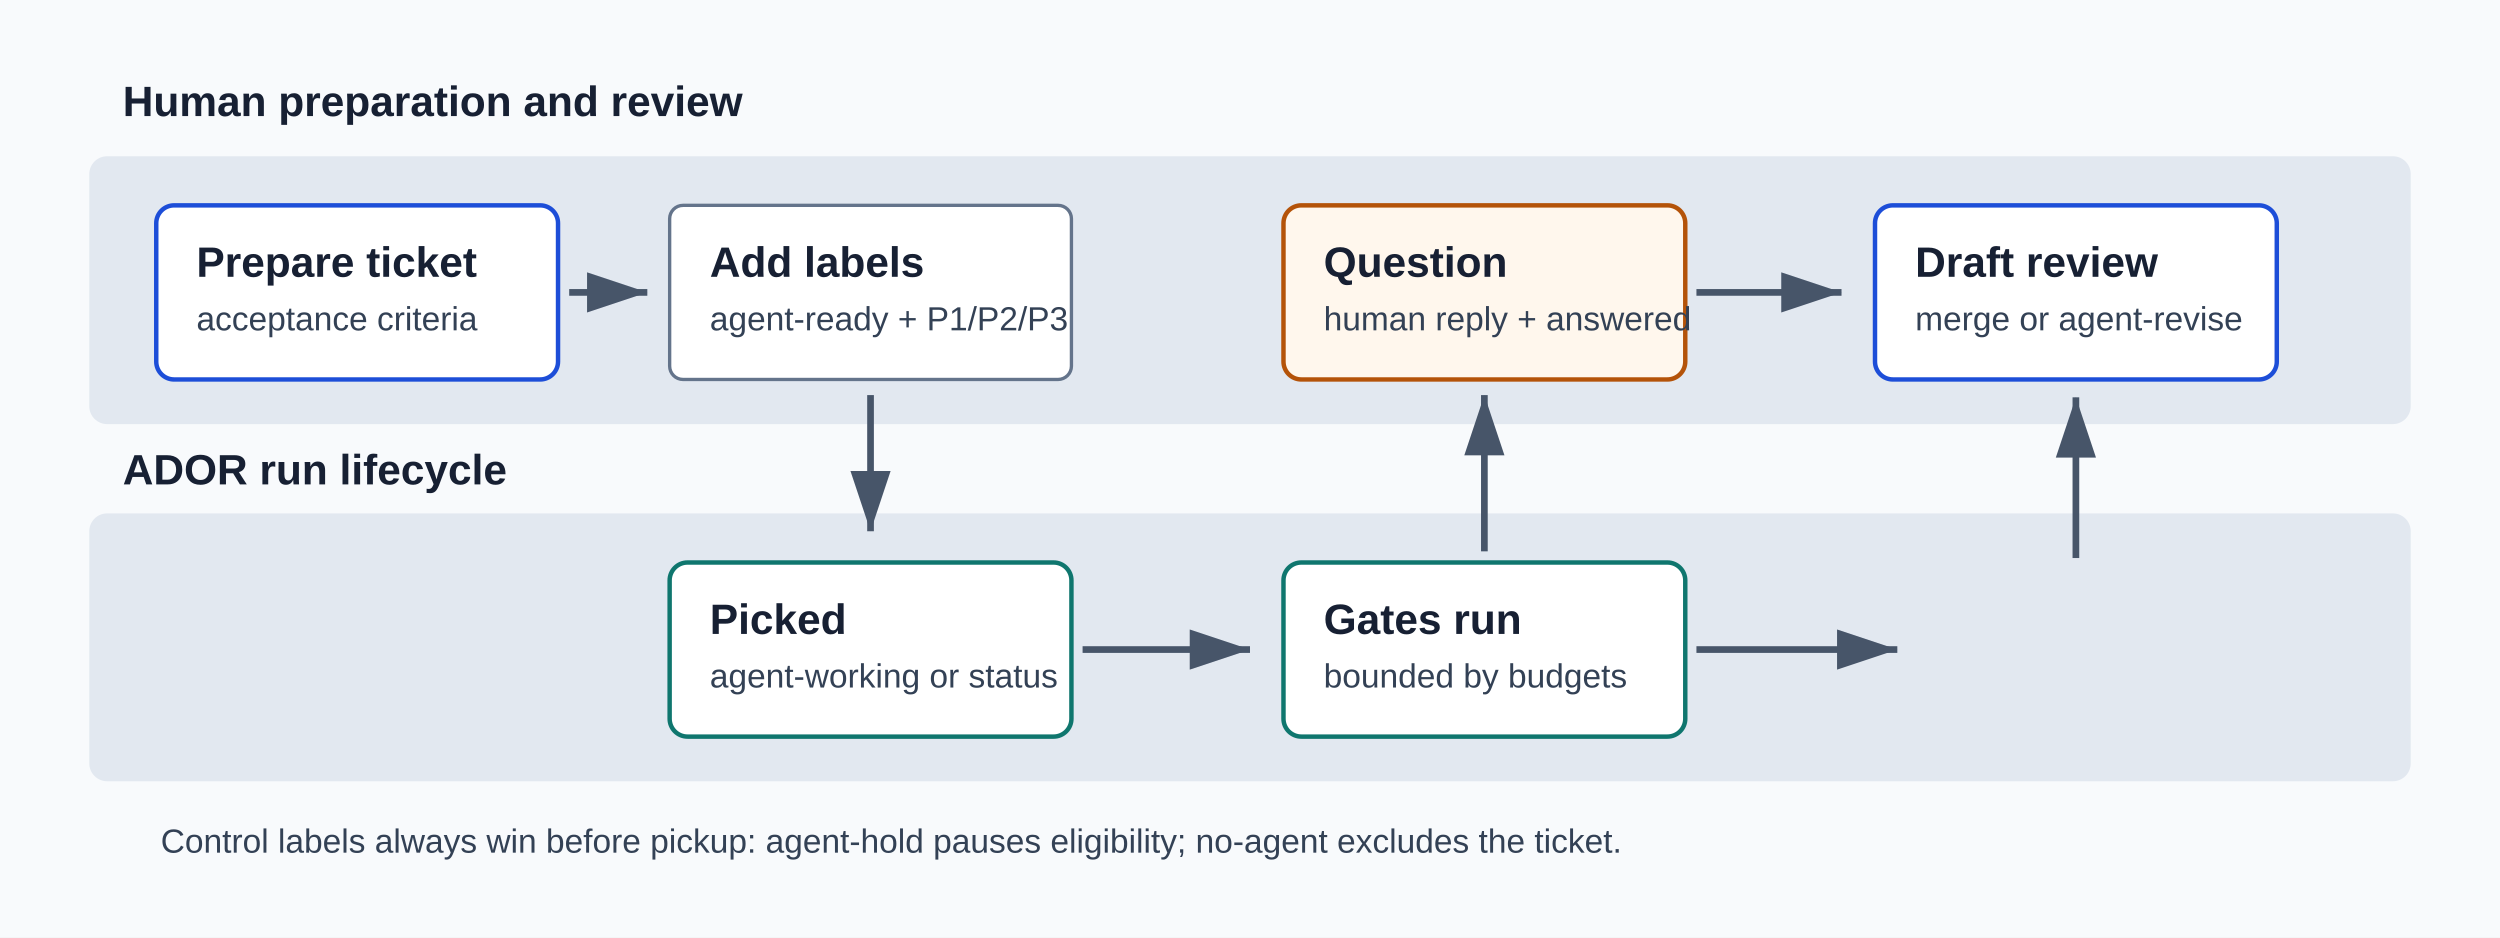
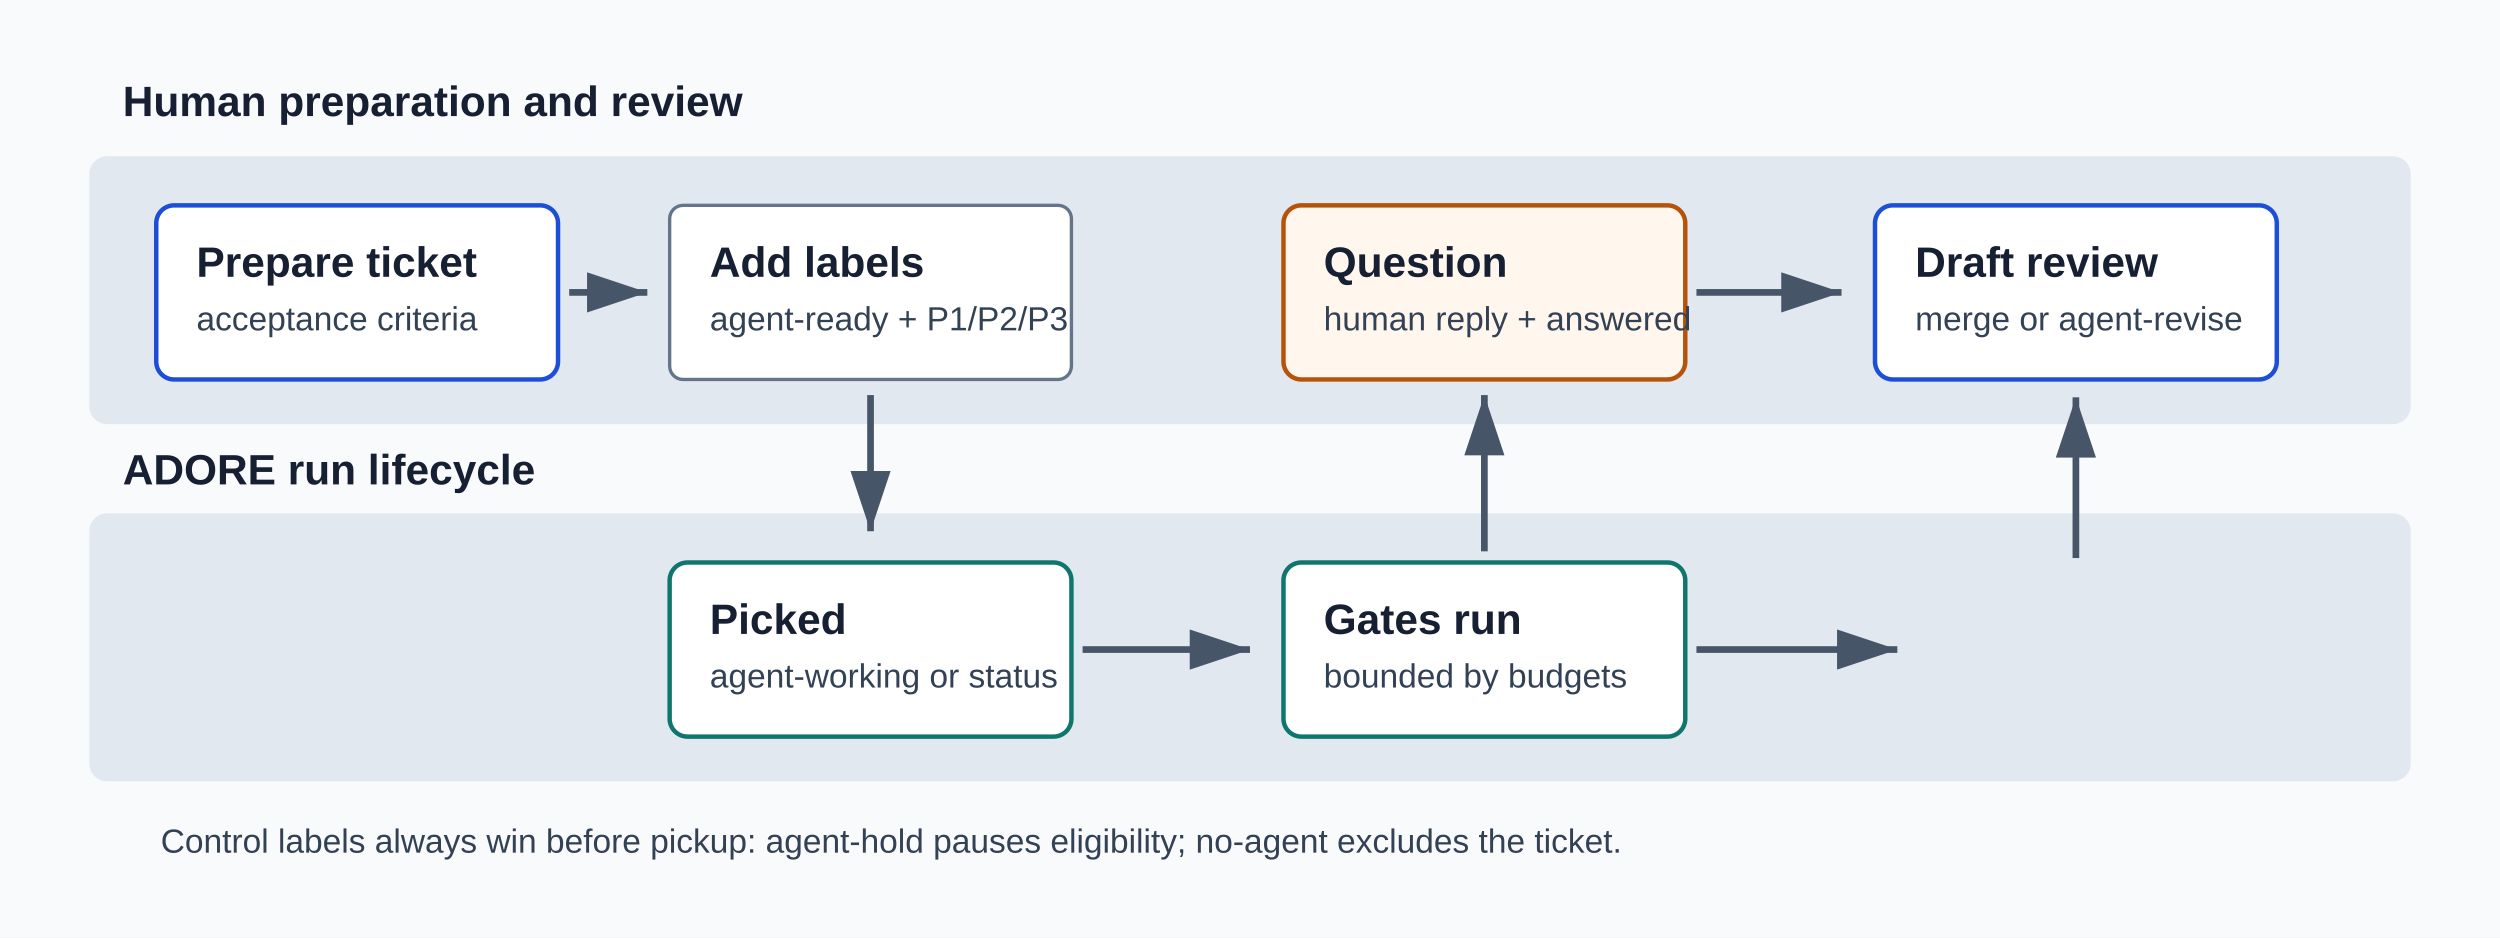
<svg xmlns="http://www.w3.org/2000/svg" width="1120" height="420" viewBox="0 0 1120 420" role="img" aria-labelledby="title desc">
  <defs>
    <style>
      .bg { fill: #f8fafc; }
      .lane { fill: #e2e8f0; }
      .human { fill: #ffffff; stroke: #1d4ed8; stroke-width: 2; rx: 8; }
-       .ador { fill: #ffffff; stroke: #0f766e; stroke-width: 2; rx: 8; }
+       .adore { fill: #ffffff; stroke: #0f766e; stroke-width: 2; rx: 8; }
      .stop { fill: #fff7ed; stroke: #b45309; stroke-width: 2; rx: 8; }
      .text { fill: #172033; font: 600 19px Arial, sans-serif; }
      .small { fill: #334155; font: 15px Arial, sans-serif; }
      .label { fill: #ffffff; stroke: #64748b; stroke-width: 1.5; rx: 6; }
      .line { stroke: #475569; stroke-width: 3; fill: none; marker-end: url(#arrow); }
    </style>
    <marker id="arrow" markerWidth="10" markerHeight="10" refX="9" refY="3" orient="auto" markerUnits="strokeWidth">
      <path d="M0,0 L9,3 L0,6 Z" fill="#475569" />
    </marker>
  </defs>
  <rect class="bg" x="0" y="0" width="1120" height="420" />
  <rect class="lane" x="40" y="70" width="1040" height="120" rx="8" />
  <rect class="lane" x="40" y="230" width="1040" height="120" rx="8" />
  <text class="text" x="55" y="52">Human preparation and review</text>
-   <text class="text" x="55" y="217">ADOR run lifecycle</text>
+   <text class="text" x="55" y="217">ADORE run lifecycle</text>
  <g transform="translate(70 92)">
    <rect class="human" width="180" height="78" />
    <text class="text" x="18" y="32">Prepare ticket</text>
    <text class="small" x="18" y="56">acceptance criteria</text>
  </g>
  <g transform="translate(300 92)">
    <rect class="label" width="180" height="78" />
    <text class="text" x="18" y="32">Add labels</text>
    <text class="small" x="18" y="56">agent-ready + P1/P2/P3</text>
  </g>
  <path class="line" d="M255 131 H290" />
  <path class="line" d="M390 177 V238" />
  <g transform="translate(300 252)">
-     <rect class="ador" width="180" height="78" />
+     <rect class="adore" width="180" height="78" />
    <text class="text" x="18" y="32">Picked</text>
    <text class="small" x="18" y="56">agent-working or status</text>
  </g>
  <path class="line" d="M485 291 H560" />
  <g transform="translate(575 252)">
-     <rect class="ador" width="180" height="78" />
+     <rect class="adore" width="180" height="78" />
    <text class="text" x="18" y="32">Gates run</text>
    <text class="small" x="18" y="56">bounded by budgets</text>
  </g>
  <path class="line" d="M665 247 V177" />
  <g transform="translate(575 92)">
    <rect class="stop" width="180" height="78" />
    <text class="text" x="18" y="32">Question</text>
    <text class="small" x="18" y="56">human reply + answered</text>
  </g>
  <path class="line" d="M760 131 H825" />
  <g transform="translate(840 92)">
    <rect class="human" width="180" height="78" />
    <text class="text" x="18" y="32">Draft review</text>
    <text class="small" x="18" y="56">merge or agent-revise</text>
  </g>
  <path class="line" d="M760 291 H850" />
  <path class="line" d="M930 250 V178" />
  <text class="small" x="72" y="382">Control labels always win before pickup: agent-hold pauses eligibility; no-agent excludes the ticket.</text>
</svg>
